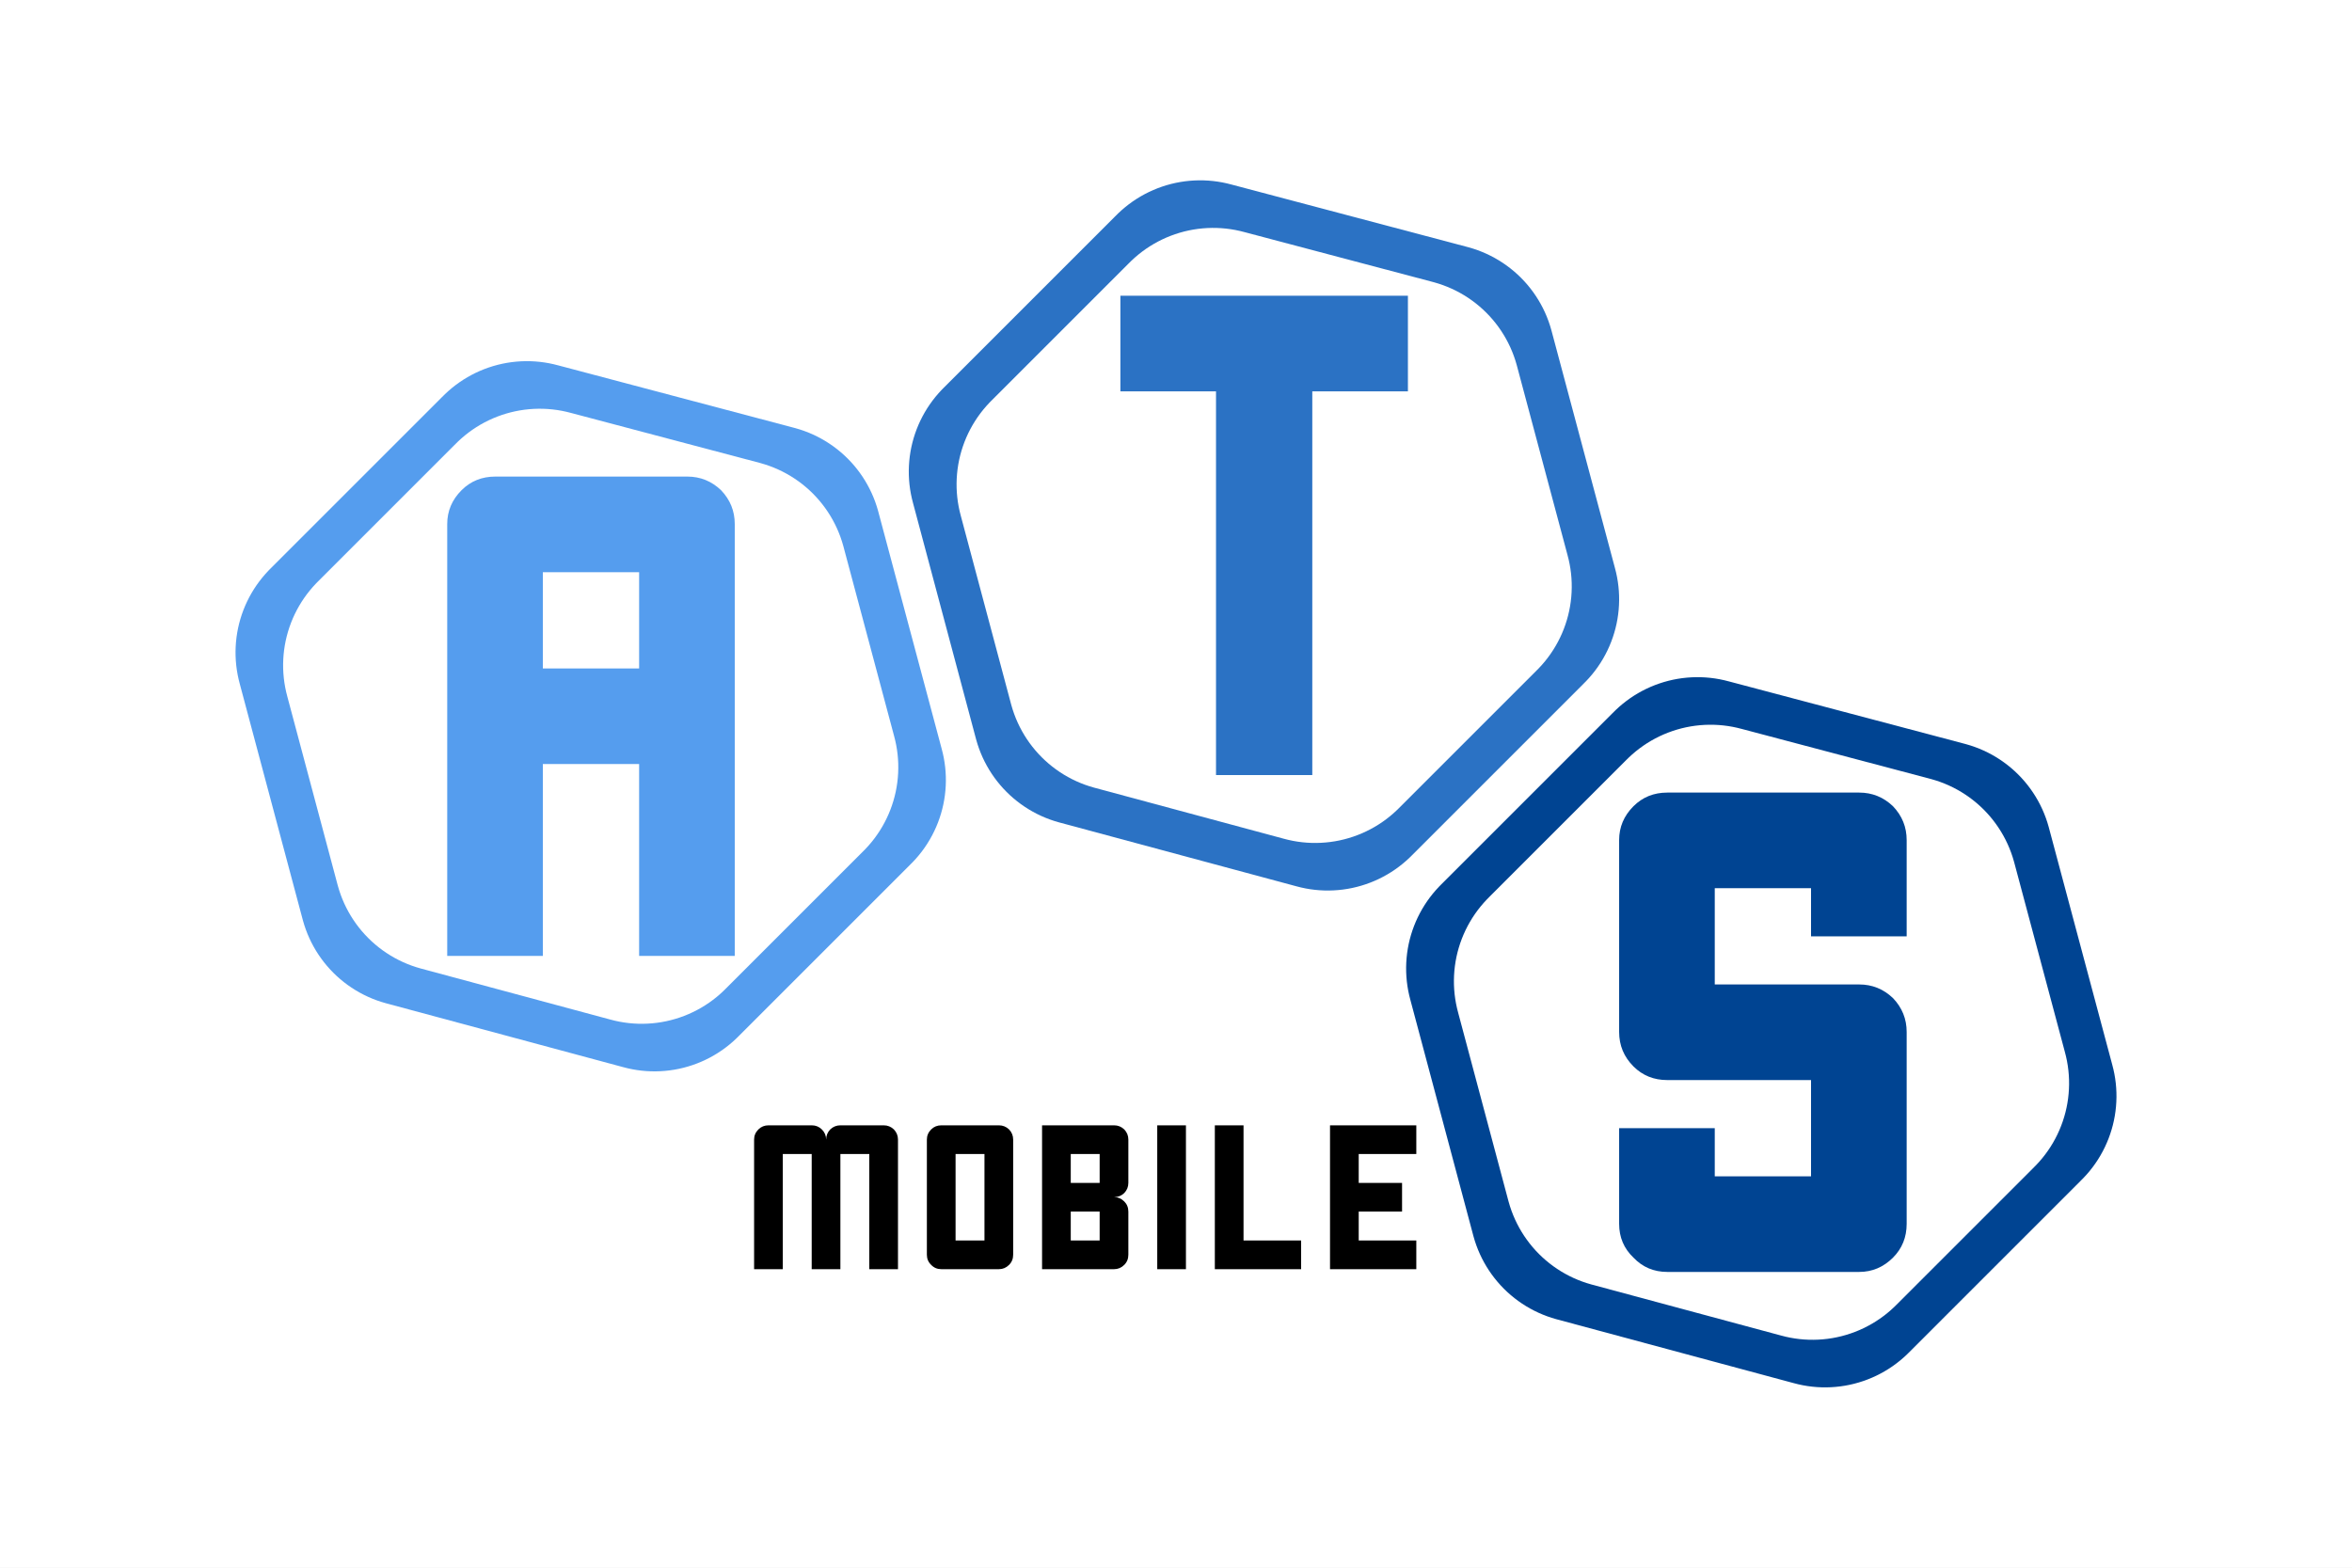
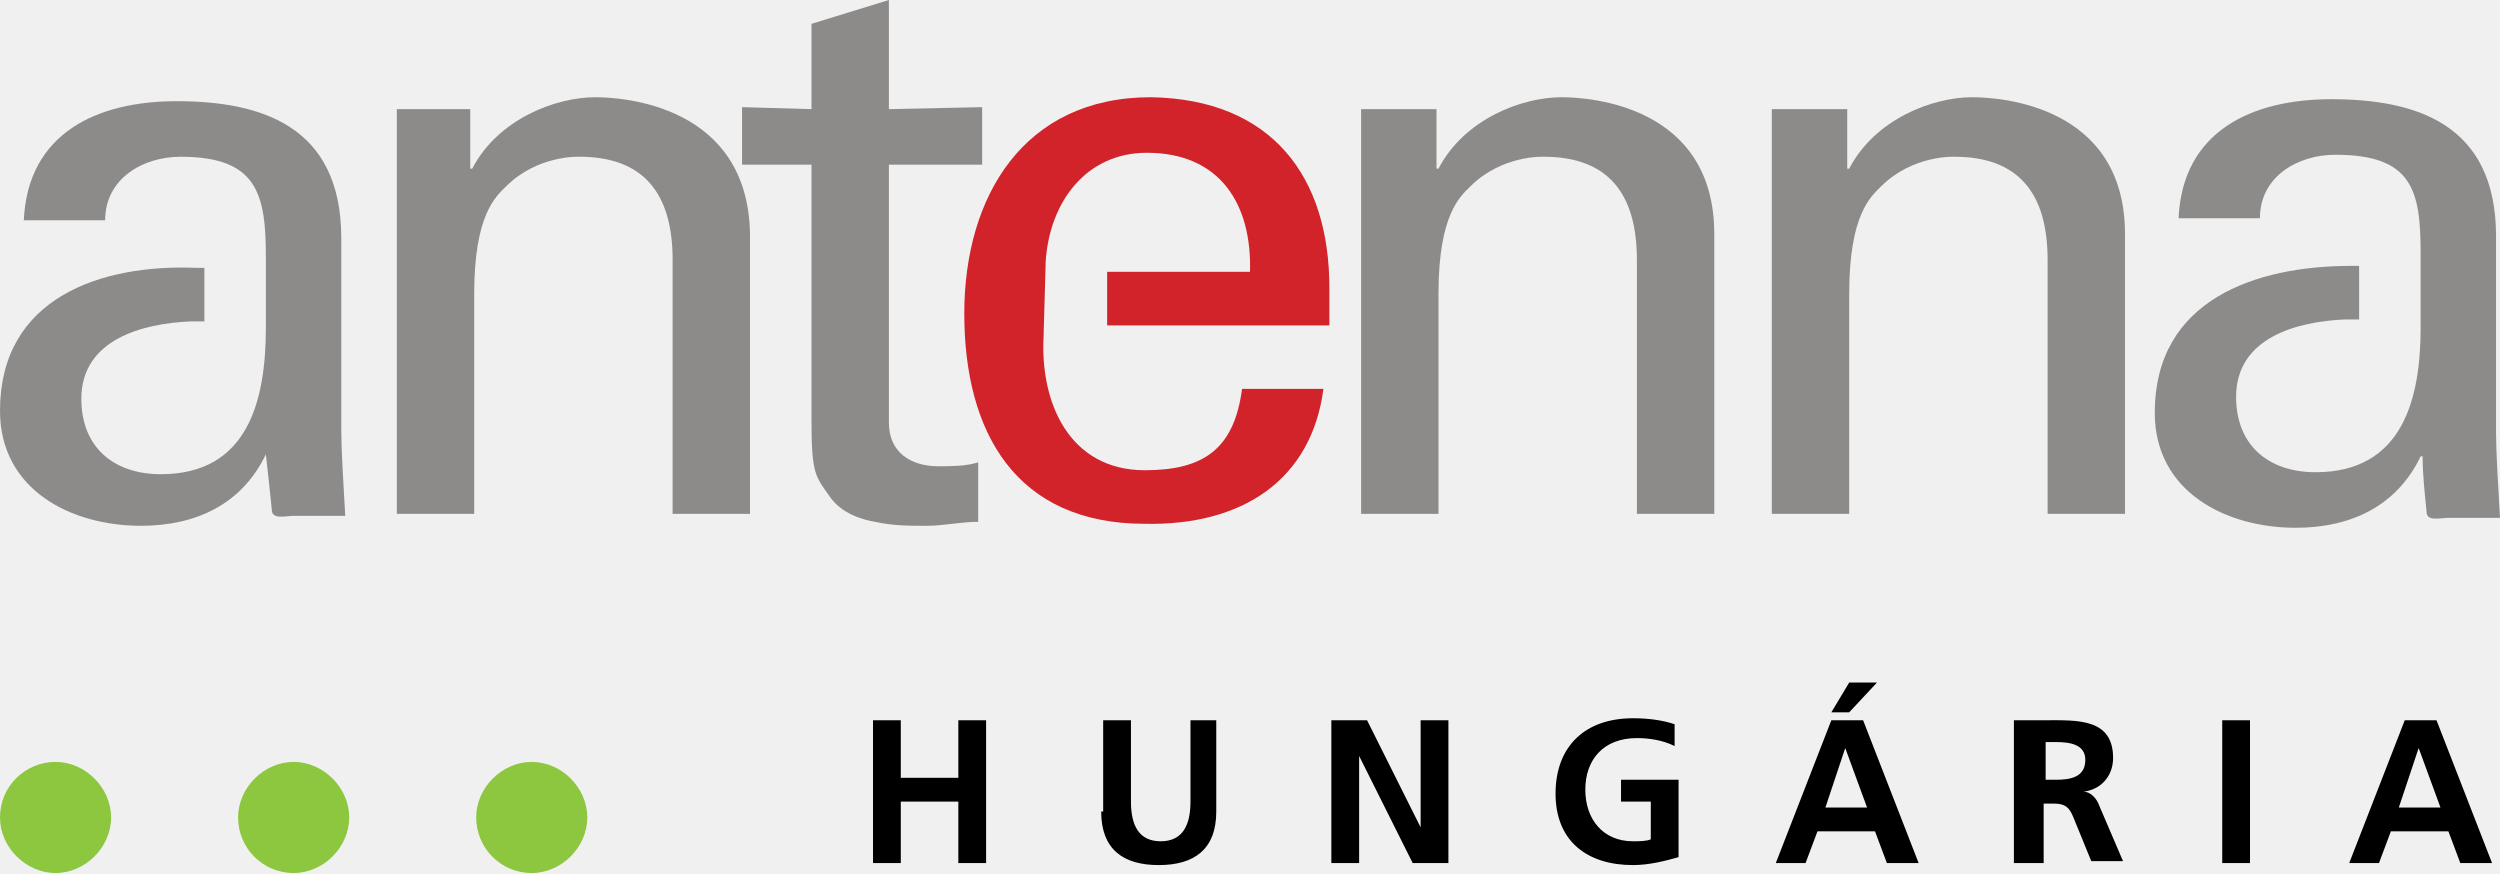
- <svg xmlns="http://www.w3.org/2000/svg" version="1.1" width="4096" height="2731" viewBox="0 0 4096 2731">
-   <path transform="matrix(1,0,0,-1,0,2731)" d="M0 2731H4096V.333H0Z" fill="#ffffff" />
-   <path transform="matrix(1,0,0,-1,0,2731)" d="M-876.505 1599.491-803.52 1326.028-529.133 1252.119-329.117 1452.135-402.564 1726.984-676.489 1799.507-876.505 1599.491Z" fill="#00458d" />
-   <path transform="matrix(-4.619313,4.619313,-4.619313,-4.619313,-602.5801,1204.956)" stroke-width="41.8" stroke-linecap="round" stroke-linejoin="round" fill="none" stroke="#00458d" d="M21.7 37.6 43.4 .1 21.7-37.6H-21.6L-43.4 .1-21.6 37.6H21.7Z" />
-   <path transform="matrix(1,0,0,-1,0,2731)" d="M2048-627.718 2120.985-901.182 2395.372-975.091 2595.389-775.074 2521.942-500.225 2248.016-427.702 2048-627.718Z" fill="#00458d" />
-   <path transform="matrix(-4.619313,4.619313,-4.619313,-4.619313,2321.925,3432.165)" stroke-width="41.8" stroke-linecap="round" stroke-linejoin="round" fill="none" stroke="#00458d" d="M21.7 37.6 43.4 .1 21.7-37.6H-21.6L-43.4 .1-21.6 37.6H21.7Z" />
-   <path transform="matrix(1,0,0,-1,0,2731)" d="M1256.443-797.938 1329.428-1071.402 1603.815-1145.311 1803.831-945.295 1730.384-670.445 1456.459-597.922 1256.443-797.938Z" fill="#00458d" />
-   <path transform="matrix(-4.619313,4.619313,-4.619313,-4.619313,1530.368,3602.386)" stroke-width="41.8" stroke-linecap="round" stroke-linejoin="round" fill="none" stroke="#00458d" d="M21.7 37.6 43.4 .1 21.7-37.6H-21.6L-43.4 .1-21.6 37.6H21.7Z" />
-   <path transform="matrix(1,0,0,-1,0,2731)" d="M2619.745-1201.401 2692.73-1474.865 2967.117-1548.774 3167.134-1348.757 3093.687-1073.908 2819.761-1001.385 2619.745-1201.401Z" fill="#00458d" />
-   <path transform="matrix(-4.619313,4.619313,-4.619313,-4.619313,2893.67,4005.848)" stroke-width="41.8" stroke-linecap="round" stroke-linejoin="round" fill="none" stroke="#00458d" d="M21.7 37.6 43.4 .1 21.7-37.6H-21.6L-43.4 .1-21.6 37.6H21.7Z" />
-   <path transform="matrix(1,0,0,-1,0,2731)" d="M1897.516 4080.326 1970.501 3806.863 2244.888 3732.954 2444.904 3932.97 2371.457 4207.819 2097.532 4280.343 1897.516 4080.326Z" fill="#3266a0" />
-   <path transform="matrix(-4.619313,4.619313,-4.619313,-4.619313,2171.441,-1275.879)" stroke-width="41.8" stroke-linecap="round" stroke-linejoin="round" fill="none" stroke="#2b72c4" d="M21.7 37.6 43.4 .1 21.7-37.6H-21.6L-43.4 .1-21.6 37.6H21.7Z" />
-   <path transform="matrix(1,0,0,-1,0,2731)" d="M1119.906 3871.423 1192.891 3597.959 1467.279 3524.05 1667.295 3724.067 1593.848 3998.916 1319.922 4071.439 1119.906 3871.423Z" fill="#007ace" />
-   <path transform="matrix(-4.619313,4.619313,-4.619313,-4.619313,1393.831,-1066.976)" stroke-width="41.8" stroke-linecap="round" stroke-linejoin="round" fill="none" stroke="#559dee" d="M21.7 37.6 43.4 .1 21.7-37.6H-21.6L-43.4 .1-21.6 37.6H21.7Z" />
-   <path transform="matrix(1,0,0,-1,0,2731)" d="M1174.867 3856.627 1233.196 3638.079 1452.483 3579.012 1612.334 3738.862 1553.636 3958.518 1334.718 4016.478 1174.867 3856.627Z" fill="#ffffff" />
-   <path transform="matrix(-3.691697,3.691698,-3.691698,-3.691697,1393.785,-1066.929)" stroke-width="52.303" stroke-linecap="round" stroke-linejoin="round" fill="none" stroke="#ffffff" d="M21.7 37.6 43.4 .1 21.7-37.6H-21.6L-43.4 .1-21.6 37.6H21.7Z" />
-   <path transform="matrix(1,0,0,-1,0,2731)" d="M1952.708 4065.531 2011.037 3846.982 2230.324 3787.915 2390.174 3947.766 2331.476 4167.422 2112.559 4225.381 1952.708 4065.531Z" fill="#ffffff" />
-   <path transform="matrix(-3.691697,3.691698,-3.691698,-3.691697,2171.626,-1275.833)" stroke-width="52.303" stroke-linecap="round" stroke-linejoin="round" fill="none" stroke="#ffffff" d="M21.7 37.6 43.4 .1 21.7-37.6H-21.6L-43.4 .1-21.6 37.6H21.7Z" />
-   <path transform="matrix(1,0,0,-1,0,2731)" d="M2524.206 3454.103 2597.191 3180.64 2871.579 3106.731 3071.595 3306.747 2998.148 3581.596 2724.222 3654.119 2524.206 3454.103Z" fill="#00458d" />
-   <path transform="matrix(1,0,0,-1,0,2731)" d="M2471.945 3506.365 2544.93 3232.901 2819.317 3158.992 3019.333 3359.009 2945.886 3633.858 2671.961 3706.381 2471.945 3506.365Z" fill="#004492" />
-   <path transform="matrix(-4.619313,4.619313,-4.619313,-4.619313,2745.87,-701.918)" stroke-width="41.8" stroke-linecap="round" stroke-linejoin="round" fill="none" stroke="#004492" d="M21.7 37.6 43.4 .1 21.7-37.6H-21.6L-43.4 .1-21.6 37.6H21.7Z" />
-   <path transform="matrix(1,0,0,-1,0,2731)" d="M2527.137 3491.569 2585.466 3273.021 2804.752 3213.954 2964.603 3373.804 2905.905 3593.46 2686.987 3651.42 2527.137 3491.569Z" fill="#ffffff" />
-   <path transform="matrix(-3.691697,3.691698,-3.691698,-3.691697,2746.054,-701.8711)" stroke-width="52.303" stroke-linecap="round" stroke-linejoin="round" fill="none" stroke="#ffffff" d="M21.7 37.6 43.4 .1 21.7-37.6H-21.6L-43.4 .1-21.6 37.6H21.7Z" />
-   <path transform="matrix(1,0,0,-1,0,2731)" d="M14701.94-4149.099 14774.92-4422.562 15049.31-4496.471 15249.32-4296.455 15175.88-4021.606 14901.95-3949.083 14701.94-4149.099Z" fill="#00458d" />
-   <path transform="matrix(1,0,0,-1,0,2731)" d="M14701.94-5671.161 14774.92-5944.624 15049.31-6018.533 15249.32-5818.517 15175.88-5543.668 14901.95-5471.145 14701.94-5671.161Z" fill="#00458d" />
-   <path transform="matrix(1,0,0,-1,0,2731)" d="M12282.51-5617.127 12355.5-5890.591 12629.89-5964.5 12829.9-5764.484 12756.45-5489.634 12482.53-5417.111 12282.51-5617.127Z" fill="#00458d" />
-   <path transform="matrix(1,0,0,-1,0,2731)" d="M12282.51-4158.887 12355.5-4432.351 12629.89-4506.26 12829.9-4306.243 12756.45-4031.394 12482.53-3958.871 12282.51-4158.887Z" fill="#00458d" />
-   <path transform="matrix(1,0,0,-1,0,2731)" d="M1788.504 1909.463 1898.55 1497.139 2312.267 1385.7 2613.849 1687.282 2503.106 2101.695 2090.086 2211.045 1788.504 1909.463Z" fill="#3266a0" />
-   <path transform="matrix(-6.964935,6.964935,-6.964935,-6.964935,2201.525,932.28)" stroke-width="41.8" stroke-linecap="round" stroke-linejoin="round" fill="none" stroke="#2b72c4" d="M21.7 37.6 43.4 .1 21.7-37.6H-21.6L-43.4 .1-21.6 37.6H21.7Z" />
-   <path transform="matrix(1,0,0,-1,0,2731)" d="M616.035 1594.481 726.081 1182.157 1139.799 1070.718 1441.38 1372.3 1330.638 1786.713 917.617 1896.063 616.035 1594.481Z" fill="#007ace" />
-   <path transform="matrix(-6.964935,6.964935,-6.964935,-6.964935,1029.056,1247.261)" stroke-width="41.8" stroke-linecap="round" stroke-linejoin="round" fill="none" stroke="#559dee" d="M21.7 37.6 43.4 .1 21.7-37.6H-21.6L-43.4 .1-21.6 37.6H21.7Z" />
-   <path transform="matrix(1,0,0,-1,0,2731)" d="M698.905 1572.173 786.853 1242.648 1117.49 1153.588 1358.51 1394.608 1270.006 1725.802 939.926 1813.193 698.905 1572.173Z" fill="#ffffff" />
-   <path transform="matrix(-5.566289,5.566289,-5.566289,-5.566289,1028.986,1247.331)" stroke-width="52.303" stroke-linecap="round" stroke-linejoin="round" fill="none" stroke="#ffffff" d="M21.7 37.6 43.4 .1 21.7-37.6H-21.6L-43.4 .1-21.6 37.6H21.7Z" />
-   <path transform="matrix(1,0,0,-1,0,2731)" d="M1871.722 1887.155 1959.67 1557.63 2290.307 1468.57 2531.327 1709.59 2442.823 2040.784 2112.742 2128.175 1871.722 1887.155Z" fill="#ffffff" />
-   <path transform="matrix(-5.566289,5.566289,-5.566289,-5.566289,2201.803,932.349)" stroke-width="52.303" stroke-linecap="round" stroke-linejoin="round" fill="none" stroke="#ffffff" d="M21.7 37.6 43.4 .1 21.7-37.6H-21.6L-43.4 .1-21.6 37.6H21.7Z" />
-   <path transform="matrix(1,0,0,-1,0,2731)" d="M1279.569 1065.954C1279.569 1399.776 1279.569 1650.521 1279.569 1818.187 1279.569 1840.845 1271.638 1860.481 1255.778 1877.097 1239.162 1892.957 1219.526 1900.887 1196.868 1900.887 1048.083 1900.887 936.683 1900.887 862.668 1900.887 839.255 1900.887 819.619 1892.957 803.758 1877.097 787.143 1860.481 778.835 1840.845 778.835 1818.187 778.835 1713.962 778.835 1622.576 778.835 1544.03 778.835 1466.239 778.835 1401.287 778.835 1349.174 778.835 1223.047 778.835 1128.64 778.835 1065.954 852.85 1065.954 908.361 1065.954 945.369 1065.954 945.369 1214.739 945.369 1326.139 945.369 1400.154 1020.139 1400.154 1076.028 1400.154 1113.035 1400.154 1113.035 1251.369 1113.035 1139.969 1113.035 1065.954 1187.05 1065.954 1242.561 1065.954 1279.569 1065.954ZM1113.035 1566.687C1039.02 1566.687 983.131 1566.687 945.369 1566.687 945.369 1641.458 945.369 1697.346 945.369 1734.354 1020.139 1734.354 1076.028 1734.354 1113.035 1734.354 1113.035 1673.178 1113.035 1627.108 1113.035 1596.142 1113.035 1583.303 1113.035 1573.485 1113.035 1566.687Z" fill="#559dee" />
-   <path transform="matrix(1,0,0,-1,0,2731)" d="M2451.891 2215.839C2368.814 2215.839 2201.902 2215.839 1951.158 2215.839 1951.158 2202.244 1951.158 2181.475 1951.158 2153.53 1951.158 2125.586 1951.158 2090.844 1951.158 2049.305 1979.102 2049.305 2034.614 2049.305 2117.692 2049.305 2117.692 1937.528 2117.692 1714.728 2117.692 1380.906 2145.636 1380.906 2201.525 1380.906 2285.358 1380.906 2285.358 1491.928 2285.358 1714.728 2285.358 2049.305 2313.302 2049.305 2368.814 2049.305 2451.891 2049.305 2451.891 2086.313 2451.891 2141.824 2451.891 2215.839Z" fill="#2b72c4" />
-   <path transform="matrix(1,0,0,-1,0,2731)" d="M2733.419 965.253 2843.465 552.928 3257.182 441.49 3558.764 743.071 3448.021 1157.485 3035.001 1266.834 2733.419 965.253Z" fill="#00458d" />
-   <path transform="matrix(1,0,0,-1,0,2731)" d="M2654.62 1044.052 2764.666 631.728 3178.383 520.289 3479.965 821.87 3369.222 1236.284 2956.201 1345.634 2654.62 1044.052Z" fill="#004492" />
-   <path transform="matrix(-6.964935,6.964935,-6.964935,-6.964935,3067.64,1797.691)" stroke-width="41.8" stroke-linecap="round" stroke-linejoin="round" fill="none" stroke="#004492" d="M21.7 37.6 43.4 .1 21.7-37.6H-21.6L-43.4 .1-21.6 37.6H21.7Z" />
-   <path transform="matrix(1,0,0,-1,0,2731)" d="M2737.838 1021.743 2825.785 692.219 3156.423 603.159 3397.443 844.179 3308.939 1175.373 2978.858 1262.764 2737.838 1021.743Z" fill="#ffffff" />
-   <path transform="matrix(-5.566289,5.566289,-5.566289,-5.566289,3067.919,1797.761)" stroke-width="52.303" stroke-linecap="round" stroke-linejoin="round" fill="none" stroke="#ffffff" d="M21.7 37.6 43.4 .1 21.7-37.6H-21.6L-43.4 .1-21.6 37.6H21.7Z" />
-   <path transform="matrix(1,0,0,-1,0,2731)" d="M3153.917 1100.061C3227.931 1100.061 3283.443 1100.061 3320.45 1100.061 3320.45 1174.076 3320.45 1229.965 3320.45 1267.728 3320.45 1290.385 3312.52 1310.022 3296.66 1326.637 3280.044 1342.498 3260.407 1350.428 3237.75 1350.428 3088.965 1350.428 2977.565 1350.428 2903.55 1350.428 2880.137 1350.428 2860.5 1342.498 2844.64 1326.637 2828.024 1310.022 2819.717 1290.385 2819.717 1267.728 2819.717 1193.713 2819.717 1128.761 2819.717 1072.872 2819.717 1016.983 2819.717 970.535 2819.717 933.528 2819.717 910.115 2828.024 890.101 2844.64 873.485 2860.5 857.625 2880.137 849.694 2903.55 849.694 3014.572 849.694 3098.028 849.694 3153.917 849.694 3153.917 775.679 3153.917 719.791 3153.917 682.028 3079.902 682.028 3024.013 682.028 2986.25 682.028 2986.25 719.791 2986.25 747.735 2986.25 765.861 2912.235 765.861 2856.724 765.861 2819.717 765.861 2819.717 691.846 2819.717 636.335 2819.717 599.328 2819.717 575.915 2828.024 556.278 2844.64 540.418 2860.5 523.802 2880.137 515.495 2903.55 515.495 3051.58 515.495 3162.98 515.495 3237.75 515.495 3260.407 515.495 3280.044 523.802 3296.66 540.418 3312.52 556.278 3320.45 575.915 3320.45 599.328 3320.45 747.357 3320.45 858.758 3320.45 933.528 3320.45 956.185 3312.52 975.822 3296.66 992.437 3280.044 1008.298 3260.407 1016.228 3237.75 1016.228 3125.972 1016.228 3042.139 1016.228 2986.25 1016.228 2986.25 1090.998 2986.25 1146.887 2986.25 1183.894 3061.02 1183.894 3116.909 1183.894 3153.917 1183.894 3153.917 1146.887 3153.917 1118.942 3153.917 1100.061Z" fill="#004492" />
-   <path transform="matrix(1,0,0,-1,0,2731)" d="M1563.833 746.04C1563.833 752.84 1561.453 758.733 1556.693 763.719 1551.707 768.479 1545.814 770.859 1539.014 770.859 1505.468 770.859 1480.309 770.859 1463.537 770.859 1456.737 770.859 1450.844 768.479 1445.857 763.719 1441.098 758.733 1438.718 752.84 1438.718 746.04 1438.718 752.84 1436.225 758.733 1431.238 763.719 1426.478 768.479 1420.585 770.859 1413.559 770.859 1380.013 770.859 1354.968 770.859 1338.422 770.859 1331.395 770.859 1325.502 768.479 1320.742 763.719 1315.756 758.733 1313.263 752.84 1313.263 746.04 1313.263 714.761 1313.263 687.336 1313.263 663.763 1313.263 640.417 1313.263 620.925 1313.263 605.285 1313.263 567.434 1313.263 539.101 1313.263 520.289 1335.475 520.289 1352.135 520.289 1363.241 520.289 1363.241 609.365 1363.241 676.229 1363.241 720.881 1385.68 720.881 1402.453 720.881 1413.559 720.881 1413.559 631.804 1413.559 564.94 1413.559 520.289 1435.771 520.289 1452.431 520.289 1463.537 520.289 1463.537 609.365 1463.537 676.229 1463.537 720.881 1485.976 720.881 1502.749 720.881 1513.855 720.881 1513.855 631.804 1513.855 564.94 1513.855 520.289 1536.067 520.289 1552.727 520.289 1563.833 520.289 1563.833 620.471 1563.833 695.722 1563.833 746.04ZM1764.425 746.04C1764.425 752.84 1762.045 758.733 1757.285 763.719 1752.299 768.479 1746.406 770.859 1739.606 770.859 1694.954 770.859 1661.522 770.859 1639.31 770.859 1632.283 770.859 1626.39 768.479 1621.631 763.719 1616.644 758.733 1614.151 752.84 1614.151 746.04 1614.151 718.161 1614.151 693.682 1614.151 672.603 1614.151 651.977 1614.151 634.751 1614.151 620.925 1614.151 587.38 1614.151 562.22 1614.151 545.448 1614.151 538.421 1616.644 532.528 1621.631 527.769 1626.39 522.782 1632.283 520.289 1639.31 520.289 1683.735 520.289 1717.167 520.289 1739.606 520.289 1746.406 520.289 1752.299 522.782 1757.285 527.769 1762.045 532.528 1764.425 538.421 1764.425 545.448 1764.425 634.524 1764.425 701.388 1764.425 746.04ZM1664.129 570.267C1664.129 603.812 1664.129 628.971 1664.129 645.744 1664.129 679.062 1664.129 704.108 1664.129 720.881 1686.568 720.881 1703.341 720.881 1714.447 720.881 1714.447 658.323 1714.447 611.405 1714.447 580.126 1714.447 575.82 1714.447 572.533 1714.447 570.267 1692.234 570.267 1675.462 570.267 1664.129 570.267ZM1940.198 645.744C1946.998 645.744 1952.891 648.124 1957.877 652.884 1962.637 657.87 1965.017 663.763 1965.017 670.563 1965.017 704.108 1965.017 729.267 1965.017 746.04 1965.017 752.84 1962.637 758.733 1957.877 763.719 1952.891 768.479 1946.998 770.859 1940.198 770.859 1906.653 770.859 1881.494 770.859 1864.721 770.859 1842.508 770.859 1825.849 770.859 1814.743 770.859 1814.743 748.646 1814.743 731.987 1814.743 720.881 1814.743 709.775 1814.743 700.028 1814.743 691.642 1814.743 683.256 1814.743 676.229 1814.743 670.563 1814.743 648.35 1814.743 631.691 1814.743 620.585 1814.743 598.372 1814.743 581.6 1814.743 570.267 1814.743 548.054 1814.743 531.395 1814.743 520.289 1836.955 520.289 1853.615 520.289 1864.721 520.289 1898.266 520.289 1923.425 520.289 1940.198 520.289 1946.998 520.289 1952.891 522.782 1957.877 527.769 1962.637 532.528 1965.017 538.421 1965.017 545.448 1965.017 578.766 1965.017 603.812 1965.017 620.585 1965.017 627.611 1962.637 633.504 1957.877 638.264 1952.891 643.251 1946.998 645.744 1940.198 645.744ZM1864.721 670.563C1864.721 693.002 1864.721 709.775 1864.721 720.881 1887.16 720.881 1903.933 720.881 1915.039 720.881 1915.039 702.522 1915.039 688.695 1915.039 679.403 1915.039 675.549 1915.039 672.603 1915.039 670.563 1892.826 670.563 1876.054 670.563 1864.721 670.563ZM1864.721 570.267C1864.721 592.706 1864.721 609.479 1864.721 620.585 1887.16 620.585 1903.933 620.585 1915.039 620.585 1915.039 602.226 1915.039 588.399 1915.039 579.106 1915.039 575.253 1915.039 572.307 1915.039 570.267 1892.826 570.267 1876.054 570.267 1864.721 570.267ZM2015.335 770.859C2015.335 715.101 2015.335 666.37 2015.335 624.665 2015.335 582.96 2015.335 548.168 2015.335 520.289 2040.494 520.289 2057.153 520.289 2065.313 520.289 2065.313 551.567 2065.313 572.42 2065.313 582.846 2065.313 676.909 2065.313 739.58 2065.313 770.859 2040.381 770.859 2023.721 770.859 2015.335 770.859ZM2165.609 570.267C2165.609 603.812 2165.609 670.676 2165.609 770.859 2157.449 770.859 2140.79 770.859 2115.631 770.859 2115.631 750.006 2115.631 718.728 2115.631 677.023 2115.631 635.318 2115.631 583.073 2115.631 520.289 2117.671 520.289 2121.864 520.289 2128.21 520.289 2134.557 520.289 2147.023 520.289 2165.609 520.289 2182.382 520.289 2215.814 520.289 2265.905 520.289 2265.905 531.395 2265.905 548.054 2265.905 570.267 2243.693 570.267 2210.261 570.267 2165.609 570.267ZM2466.497 720.881C2466.497 729.267 2466.497 745.927 2466.497 770.859 2449.951 770.859 2416.519 770.859 2366.201 770.859 2358.041 770.859 2341.382 770.859 2316.223 770.859 2316.223 762.472 2316.223 745.813 2316.223 720.881 2316.223 712.495 2316.223 695.722 2316.223 670.563 2316.223 662.403 2316.223 645.744 2316.223 620.585 2316.223 615.145 2316.223 608.232 2316.223 599.846 2316.223 591.459 2316.223 581.6 2316.223 570.267 2316.223 559.161 2316.223 542.501 2316.223 520.289 2327.329 520.289 2343.989 520.289 2366.201 520.289 2388.64 520.289 2422.072 520.289 2466.497 520.289 2466.497 531.395 2466.497 548.054 2466.497 570.267 2444.285 570.267 2410.853 570.267 2366.201 570.267 2366.201 581.6 2366.201 598.372 2366.201 620.585 2382.974 620.585 2408.133 620.585 2441.678 620.585 2441.678 631.691 2441.678 648.35 2441.678 670.563 2424.905 670.563 2399.746 670.563 2366.201 670.563 2366.201 681.896 2366.201 698.668 2366.201 720.881 2388.64 720.881 2422.072 720.881 2466.497 720.881Z" />
-   <path transform="matrix(1,0,0,-1,0,2731)" d="M9929.987-4221.284 10002.97-4494.748 10277.36-4568.657 10477.38-4368.64 10403.93-4093.791 10130-4021.268 9929.987-4221.284Z" fill="#00458d" />
-   <path transform="matrix(1,0,0,-1,0,2731)" d="M7452.416-4204.06 7525.401-4477.523 7799.788-4551.432 7999.804-4351.416 7926.357-4076.567 7652.432-4004.044 7452.416-4204.06Z" fill="#00458d" />
-   <path transform="matrix(1,0,0,-1,0,2731)" d="M5047.18-4259.021 5120.166-4532.485 5394.553-4606.394 5594.569-4406.377 5521.122-4131.528 5247.197-4059.005 5047.18-4259.021Z" fill="#00458d" />
-   <path transform="matrix(1,0,0,-1,0,2731)" d="M5033.888-2791.271 5106.874-3064.735 5381.261-3138.644 5581.277-2938.627 5507.83-2663.778 5233.905-2591.255 5033.888-2791.271Z" fill="#00458d" />
-   <path transform="matrix(1,0,0,-1,0,2731)" d="M4985.472-1323.521 5058.457-1596.985 5332.844-1670.894 5532.86-1470.877 5459.413-1196.028 5185.488-1123.505 4985.472-1323.521Z" fill="#00458d" />
+ <svg xmlns="http://www.w3.org/2000/svg" version="1.1" id="Layer_1" x="0px" y="0px" width="126px" height="44px" viewBox="0 0 126 44" enable-background="new 0 0 126 44" xml:space="preserve">
+   <g>
+     <g>
+       <path fill="#8DC63F" d="M2.8,44c1.5,0,2.8-1.3,2.8-2.8c0-1.5-1.3-2.8-2.8-2.8S0,39.6,0,41.2C0,42.7,1.3,44,2.8,44" />
+       <path fill="#8DC63F" d="M14.8,44c1.5,0,2.8-1.3,2.8-2.8c0-1.5-1.3-2.8-2.8-2.8c-1.5,0-2.8,1.3-2.8,2.8C12,42.7,13.2,44,14.8,44" />
+       <path fill="#8DC63F" d="M26.8,44c1.5,0,2.8-1.3,2.8-2.8c0-1.5-1.3-2.8-2.8-2.8c-1.5,0-2.8,1.3-2.8,2.8C24,42.7,25.2,44,26.8,44" />
+       <path fill="#8D8A8A" d="M99.4,4.9c-2,0-4.9,1.1-6.2,3.6h-0.1v-3h-3.8v20.4h3.9V14.8c0-4,1.1-4.9,1.6-5.4c1.6-1.6,3.7-1.5,3.7-1.5    c3.2,0,4.7,1.8,4.7,5.2v12.8h3.9V11.8C107.1,5.3,100.8,4.9,99.4,4.9" />
+       <path fill="#8D8A8A" d="M30,4.9c-2,0-4.9,1.1-6.2,3.6h-0.1v-3H20v20.4h3.9V14.8c0-4,1.1-4.9,1.6-5.4c1.6-1.6,3.7-1.5,3.7-1.5    c3.2,0,4.7,1.8,4.7,5.2v12.8h3.9V11.8C37.7,5.3,31.4,4.9,30,4.9" />
+       <path fill="#8D8A8A" d="M78.7,4.9c-2,0-4.9,1.1-6.2,3.6h-0.1v-3h-3.8v20.4h3.9V14.8c0-4,1.1-4.9,1.6-5.4c1.6-1.6,3.7-1.5,3.7-1.5    c3.2,0,4.7,1.8,4.7,5.2v12.8h3.9V11.8C86.4,5.3,80.1,4.9,78.7,4.9" />
+       <path fill="#8D8A8A" d="M13.4,22.9L13.4,22.9c0.1,0.9,0.2,1.8,0.3,2.8c0,0.5,0.7,0.3,1.1,0.3h2.6c-0.1-1.7-0.2-3.4-0.2-4.3v-9.7    c0-5.7-4.1-6.9-8.3-6.9c-4,0-7.5,1.6-7.7,6h4.1c0-2.1,1.9-3.2,3.8-3.2c3.9,0,4.3,1.9,4.3,5.1h0v3.5c0,3.7-0.9,7.4-5.3,7.4    c-2.3,0-4-1.3-4-3.8c0-3,3.1-3.8,5.5-3.9h0.7v-2.7H9.9C5.1,13.3,0,15,0,20.7c0,4,3.6,5.8,7.1,5.8C9.9,26.5,12.2,25.4,13.4,22.9" />
+       <path fill="#8D8A8A" d="M125.8,11.9c0-5.7-4.1-6.9-8.3-6.9c-4,0-7.5,1.6-7.7,6h4.1c0-2.1,1.9-3.2,3.8-3.2c3.9,0,4.3,1.8,4.3,5h0    v3.7c0,3.6-0.9,7.3-5.3,7.3c-2.3,0-4-1.3-4-3.8c0-3,3.1-3.8,5.5-3.9h0.7v-2.7h-0.4c-4.8,0-9.9,1.7-9.9,7.4c0,4,3.6,5.8,7.1,5.8    c2.8,0,5.1-1.1,6.3-3.6h0.1c0,0.9,0.1,1.8,0.2,2.8c0,0.5,0.7,0.3,1.1,0.3h2.6c-0.1-1.7-0.2-3.4-0.2-4.3V11.9z" />
+       <path fill="#8D8A8A" d="M49.3,23.3c-0.6,0.2-1.4,0.2-2,0.2c-1.4,0-2.5-0.7-2.5-2.2V8.3l4.7,0V5.4l-4.7,0.1V0l-3.9,1.2v4.3    l-3.5-0.1v2.9l3.5,0v12.9c0,2.7,0.2,2.8,0.9,3.8c0.6,0.9,1.7,1.2,2.3,1.3c0.9,0.2,1.7,0.2,2.6,0.2c0.9,0,1.7-0.2,2.6-0.2V23.3z" />
+       <path fill="#D2232A" d="M66.7,19.6h-4.1c-0.4,3-1.9,4.1-4.9,4.1c-3.8,0-5.3-3.4-5.1-6.8l0-0.1l0.1-3.5v-0.1    c0.2-3.1,2.1-5.5,5.1-5.5c3.7,0,5.3,2.6,5.2,6h-7.2v2.7H67v-1.9c0-5.6-2.9-9.5-9-9.6c-6.4,0-9.4,5-9.4,10.9c0,6,2.6,10.6,9.1,10.6    C62.6,26.5,66.1,24.2,66.7,19.6" />
+       <path d="M118.4,43.5h1.5l0.6-1.6h2.9l0.6,1.6h1.6l-2.8-7.2h-1.6L118.4,43.5z M123,40.7h-2.1l1-3h0L123,40.7z M112,43.5h1.4v-7.2    H112V43.5z M101.6,43.5h1.4v-3h0.5c0.6,0,0.8,0.2,1,0.7l0.9,2.2h1.6l-1.2-2.8c-0.1-0.3-0.4-0.7-0.8-0.7v0c0.9-0.1,1.5-0.8,1.5-1.7    c0-2-1.8-1.9-3.4-1.9h-1.6V43.5z M103.1,37.4h0.5c0.7,0,1.5,0.1,1.5,0.9c0,0.9-0.8,1-1.5,1h-0.5V37.4z M89.5,43.5H91l0.6-1.6h2.9    l0.6,1.6h1.6l-2.8-7.2h-1.6L89.5,43.5z M94.1,40.7H92l1-3h0L94.1,40.7z M92.3,35.9h0.9l1.4-1.5h-1.4L92.3,35.9z M84.4,36.5    c-0.6-0.2-1.3-0.3-2.1-0.3c-2.4,0-3.9,1.4-3.9,3.8c0,2.4,1.6,3.6,3.9,3.6c0.8,0,1.6-0.2,2.3-0.4v-3.9h-2.9v1.1h1.5v1.9    c-0.2,0.1-0.6,0.1-0.9,0.1c-1.5,0-2.4-1.1-2.4-2.6c0-1.5,0.9-2.6,2.6-2.6c0.6,0,1.3,0.1,1.9,0.4L84.4,36.5z M67.1,43.5h1.4v-5.4h0    l2.7,5.4H73v-7.2h-1.4v5.4h0l-2.7-5.4h-1.8V43.5z M55.5,40.9c0,1.9,1.1,2.7,2.9,2.7c1.8,0,2.9-0.8,2.9-2.7v-4.6H60v4.1    c0,1.2-0.4,2-1.5,2c-1.1,0-1.5-0.8-1.5-2v-4.1h-1.4V40.9z M44,43.5h1.4v-3.1h2.9v3.1h1.4v-7.2h-1.4v2.9h-2.9v-2.9H44V43.5z" />
+     </g>
+   </g>
</svg>
